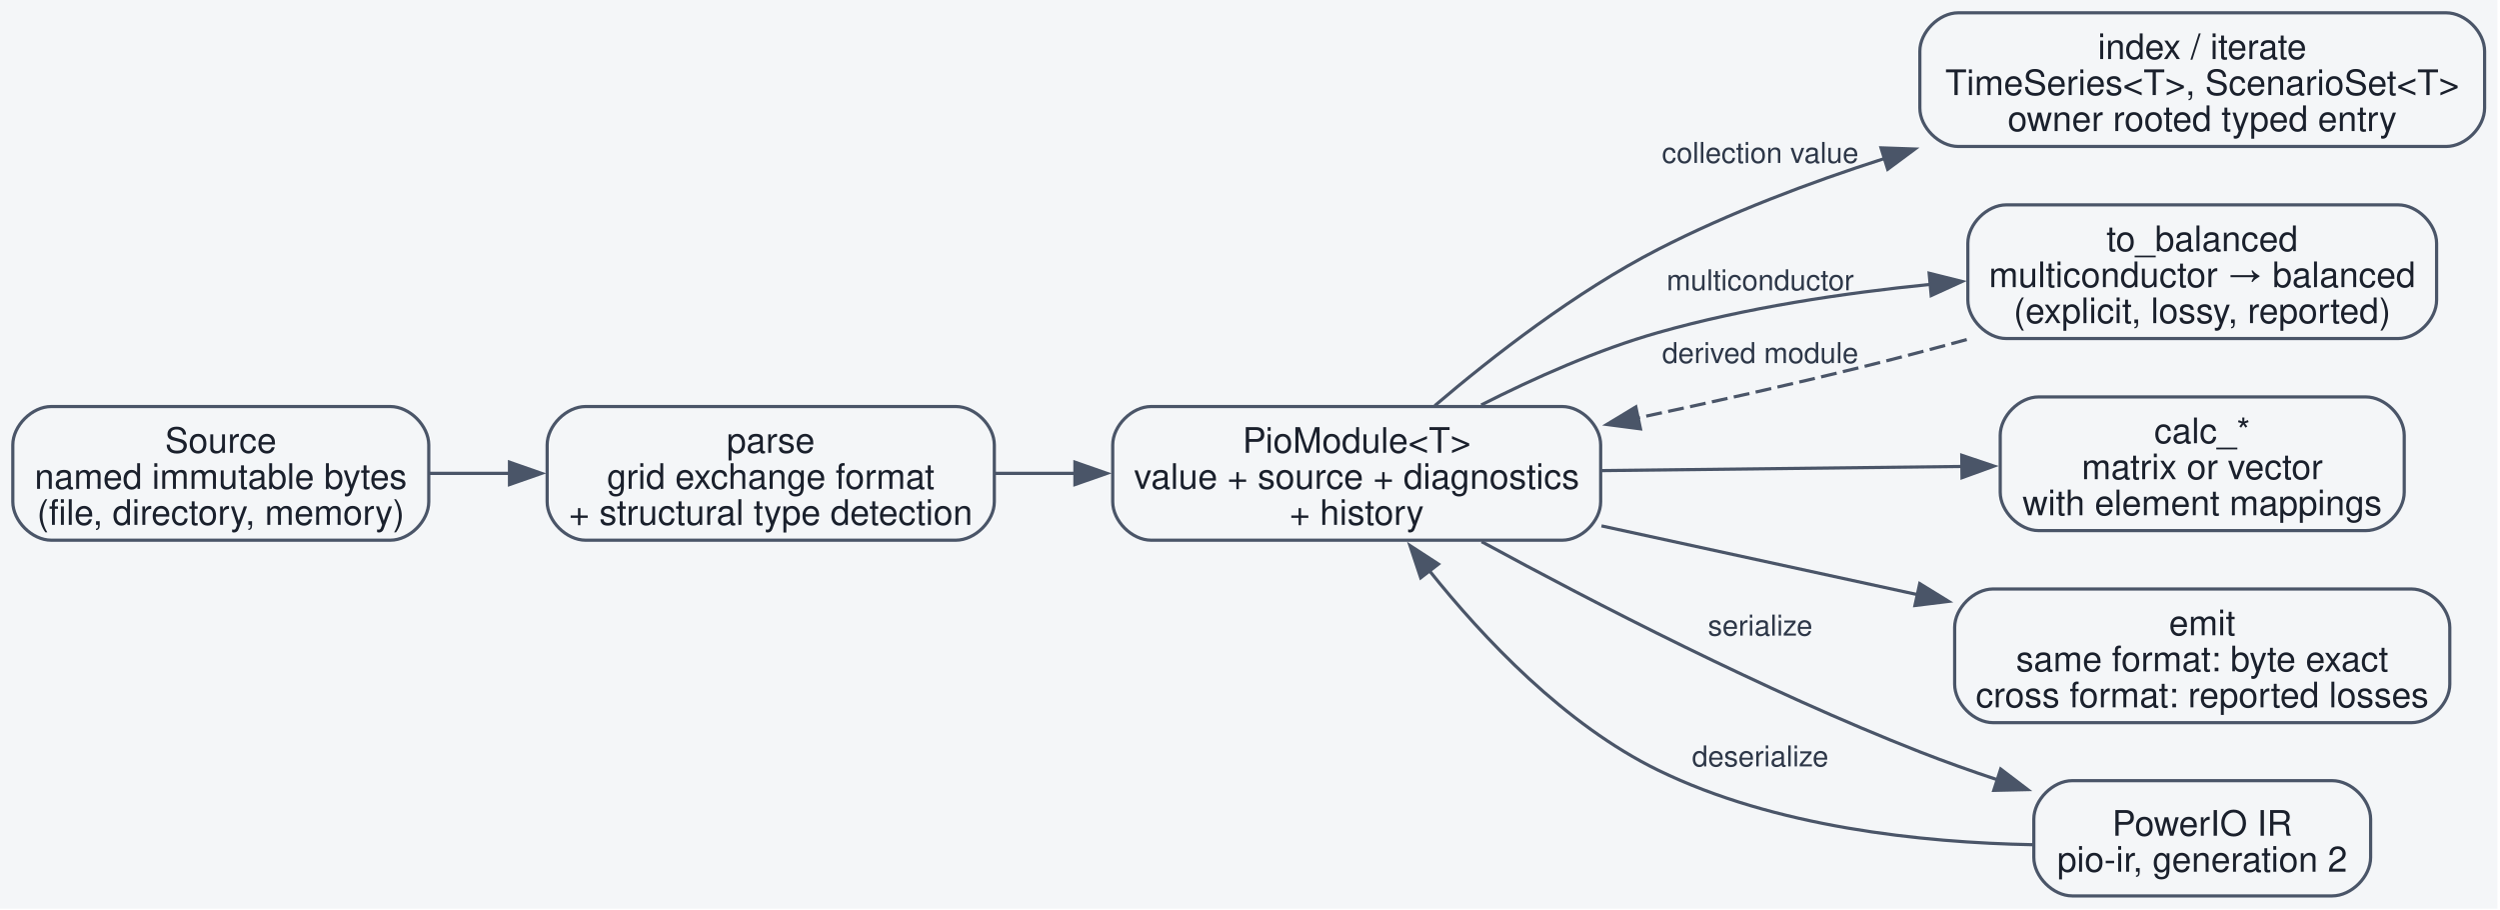
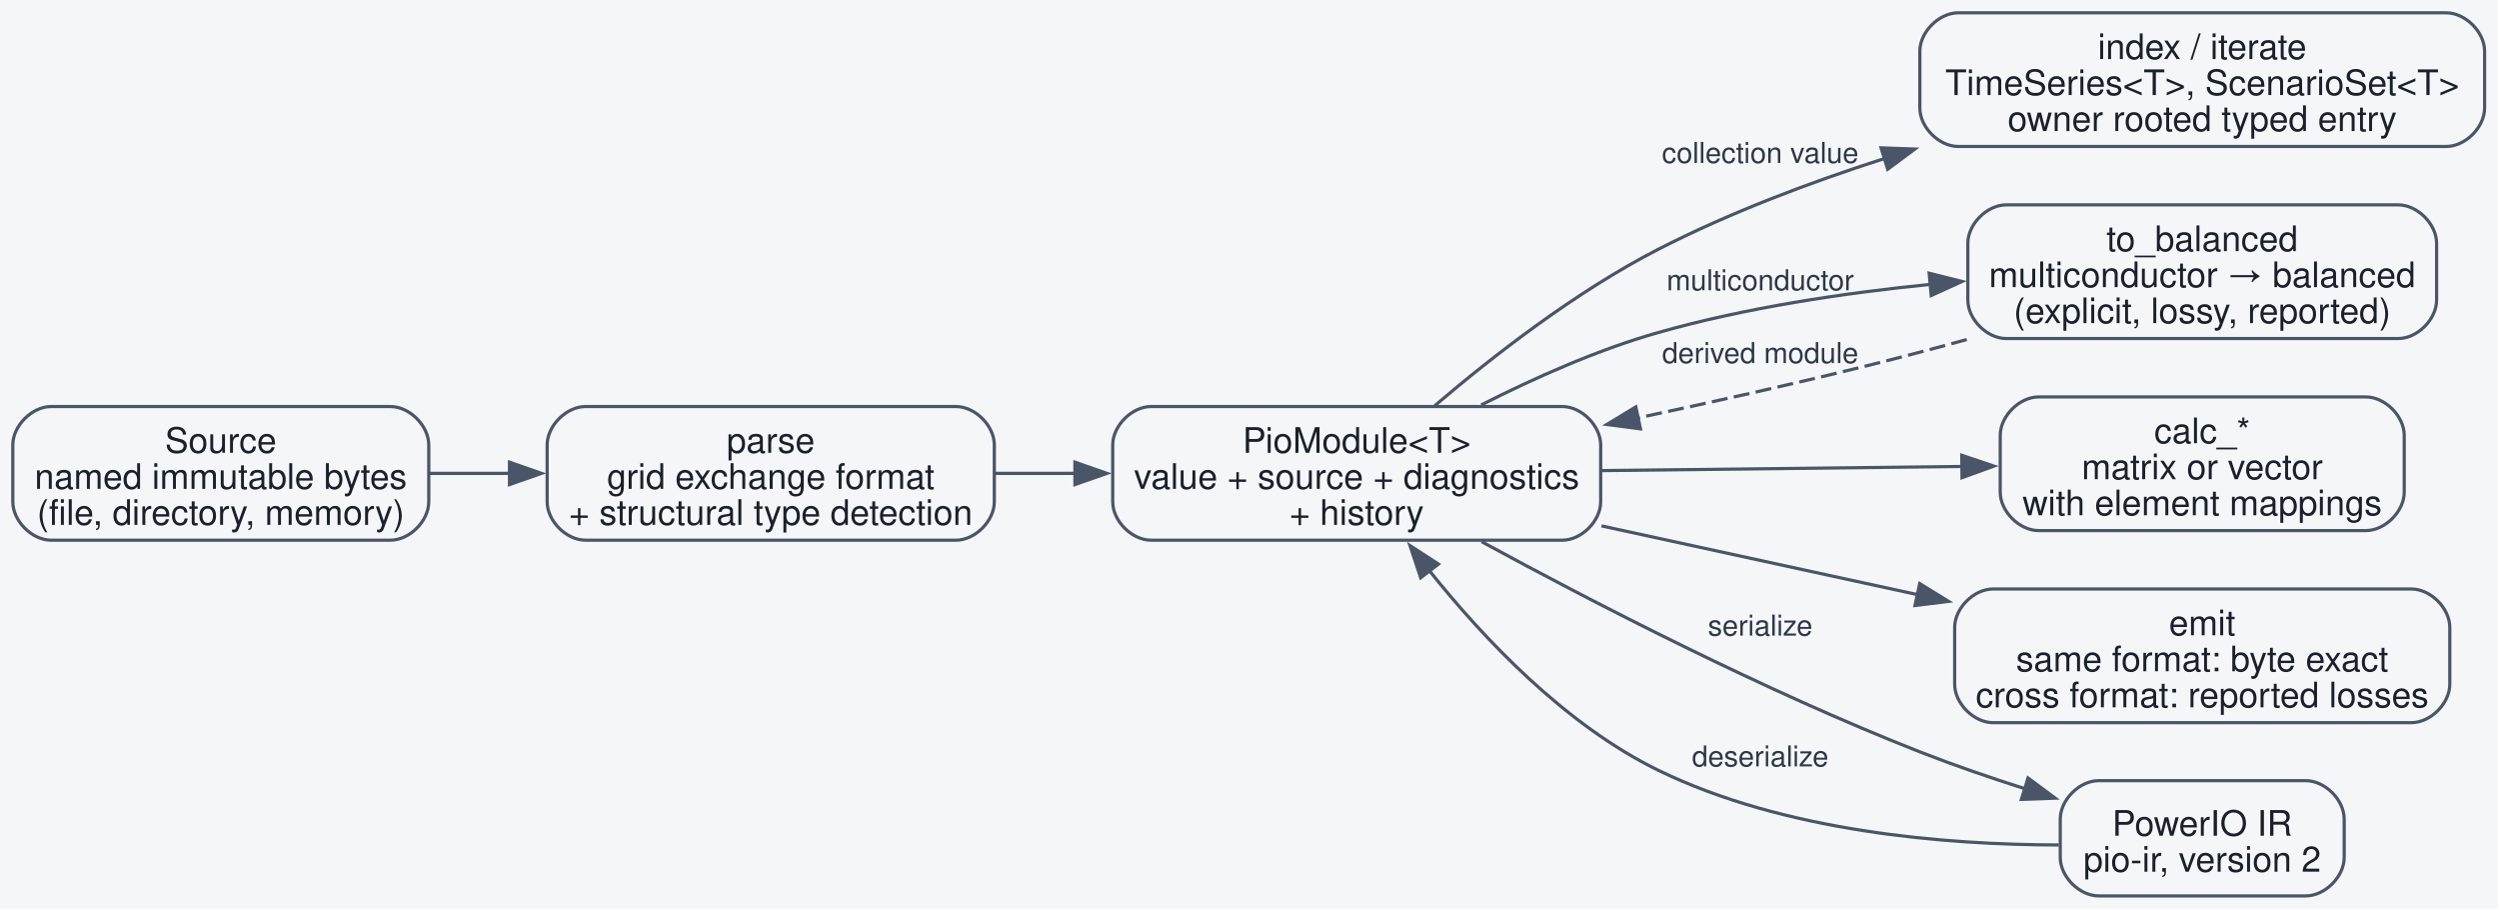
<svg xmlns="http://www.w3.org/2000/svg" width="781pt" height="284pt" viewBox="0.00 0.00 781.00 284.00">
  <g id="graph0" class="graph" transform="scale(1 1) rotate(0) translate(4 279.88)">
    <polygon fill="#f4f6f8" stroke="none" points="-4,4 -4,-279.88 776.5,-279.88 776.5,4 -4,4" />
    <g id="node1" class="node">
      <path fill="#f4f6f8" stroke="#4a5568" d="M118,-152.88C118,-152.88 12,-152.88 12,-152.88 6,-152.88 0,-146.88 0,-140.88 0,-140.88 0,-123.12 0,-123.12 0,-117.12 6,-111.12 12,-111.12 12,-111.12 118,-111.12 118,-111.12 124,-111.12 130,-117.12 130,-123.12 130,-123.12 130,-140.88 130,-140.88 130,-146.88 124,-152.88 118,-152.88" />
      <text xml:space="preserve" text-anchor="middle" x="65" y="-138.43" font-family="Helvetica,sans-Serif" font-size="11.00" fill="#1a202c">Source</text>
      <text xml:space="preserve" text-anchor="middle" x="65" y="-127.17" font-family="Helvetica,sans-Serif" font-size="11.00" fill="#1a202c">named immutable bytes</text>
      <text xml:space="preserve" text-anchor="middle" x="65" y="-115.92" font-family="Helvetica,sans-Serif" font-size="11.00" fill="#1a202c">(file, directory, memory)</text>
    </g>
    <g id="node2" class="node">
      <path fill="#f4f6f8" stroke="#4a5568" d="M294.75,-152.88C294.75,-152.88 179,-152.88 179,-152.88 173,-152.88 167,-146.88 167,-140.88 167,-140.88 167,-123.12 167,-123.12 167,-117.12 173,-111.12 179,-111.12 179,-111.12 294.75,-111.12 294.75,-111.12 300.75,-111.12 306.75,-117.12 306.75,-123.12 306.75,-123.12 306.75,-140.88 306.75,-140.88 306.75,-146.88 300.75,-152.88 294.75,-152.88" />
      <text xml:space="preserve" text-anchor="middle" x="236.88" y="-138.43" font-family="Helvetica,sans-Serif" font-size="11.00" fill="#1a202c">parse</text>
      <text xml:space="preserve" text-anchor="middle" x="236.88" y="-127.17" font-family="Helvetica,sans-Serif" font-size="11.00" fill="#1a202c">grid exchange format</text>
      <text xml:space="preserve" text-anchor="middle" x="236.88" y="-115.92" font-family="Helvetica,sans-Serif" font-size="11.00" fill="#1a202c">+ structural type detection</text>
    </g>
    <g id="edge1" class="edge">
      <path fill="none" stroke="#4a5568" d="M130.22,-132C138.43,-132 146.9,-132 155.32,-132" />
      <polygon fill="#4a5568" stroke="#4a5568" points="155.23,-135.5 165.23,-132 155.23,-128.5 155.23,-135.5" />
    </g>
    <g id="node3" class="node">
      <path fill="#f4f6f8" stroke="#4a5568" d="M484.25,-152.88C484.25,-152.88 355.75,-152.88 355.75,-152.88 349.75,-152.88 343.75,-146.88 343.75,-140.88 343.75,-140.88 343.75,-123.12 343.75,-123.12 343.75,-117.12 349.75,-111.12 355.75,-111.12 355.75,-111.12 484.25,-111.12 484.25,-111.12 490.25,-111.12 496.25,-117.12 496.25,-123.12 496.25,-123.12 496.25,-140.88 496.25,-140.88 496.25,-146.88 490.25,-152.88 484.25,-152.88" />
      <text xml:space="preserve" text-anchor="middle" x="420" y="-138.43" font-family="Helvetica,sans-Serif" font-size="11.00" fill="#1a202c">PioModule&lt;T&gt;</text>
      <text xml:space="preserve" text-anchor="middle" x="420" y="-127.17" font-family="Helvetica,sans-Serif" font-size="11.00" fill="#1a202c">value + source + diagnostics</text>
      <text xml:space="preserve" text-anchor="middle" x="420" y="-115.92" font-family="Helvetica,sans-Serif" font-size="11.00" fill="#1a202c">+ history</text>
    </g>
    <g id="edge2" class="edge">
      <path fill="none" stroke="#4a5568" d="M307.13,-132C315.3,-132 323.71,-132 332.09,-132" />
      <polygon fill="#4a5568" stroke="#4a5568" points="331.94,-135.5 341.94,-132 331.94,-128.5 331.94,-135.5" />
    </g>
    <g id="node4" class="node">
      <path fill="#f4f6f8" stroke="#4a5568" d="M760.5,-275.88C760.5,-275.88 608,-275.88 608,-275.88 602,-275.88 596,-269.88 596,-263.88 596,-263.88 596,-246.12 596,-246.12 596,-240.12 602,-234.12 608,-234.12 608,-234.12 760.5,-234.12 760.5,-234.12 766.5,-234.12 772.5,-240.12 772.5,-246.12 772.5,-246.12 772.5,-263.88 772.5,-263.88 772.5,-269.88 766.5,-275.88 760.5,-275.88" />
      <text xml:space="preserve" text-anchor="middle" x="684.25" y="-261.43" font-family="Helvetica,sans-Serif" font-size="11.00" fill="#1a202c">index / iterate</text>
      <text xml:space="preserve" text-anchor="middle" x="684.25" y="-250.18" font-family="Helvetica,sans-Serif" font-size="11.00" fill="#1a202c">TimeSeries&lt;T&gt;, ScenarioSet&lt;T&gt;</text>
      <text xml:space="preserve" text-anchor="middle" x="684.25" y="-238.93" font-family="Helvetica,sans-Serif" font-size="11.00" fill="#1a202c">owner rooted typed entry</text>
    </g>
    <g id="edge3" class="edge">
      <path fill="none" stroke="#4a5568" d="M444.41,-153.15C462.41,-168.5 488.49,-188.79 514.25,-202 536.32,-213.32 561.25,-222.76 585.06,-230.4" />
      <polygon fill="#4a5568" stroke="#4a5568" points="583.87,-233.69 594.46,-233.32 585.95,-227.01 583.87,-233.69" />
      <text xml:space="preserve" text-anchor="middle" x="546.12" y="-228.98" font-family="Helvetica,sans-Serif" font-size="9.00" fill="#2d3748">collection value</text>
    </g>
    <g id="node5" class="node">
      <path fill="#f4f6f8" stroke="#4a5568" d="M745.5,-215.88C745.5,-215.88 623,-215.88 623,-215.88 617,-215.88 611,-209.88 611,-203.88 611,-203.88 611,-186.12 611,-186.12 611,-180.12 617,-174.12 623,-174.12 623,-174.12 745.5,-174.12 745.5,-174.12 751.5,-174.12 757.5,-180.12 757.5,-186.12 757.5,-186.12 757.5,-203.88 757.5,-203.88 757.5,-209.88 751.5,-215.88 745.5,-215.88" />
      <text xml:space="preserve" text-anchor="middle" x="684.25" y="-201.43" font-family="Helvetica,sans-Serif" font-size="11.00" fill="#1a202c">to_balanced</text>
      <text xml:space="preserve" text-anchor="middle" x="684.25" y="-190.18" font-family="Helvetica,sans-Serif" font-size="11.00" fill="#1a202c">multiconductor → balanced</text>
      <text xml:space="preserve" text-anchor="middle" x="684.25" y="-178.93" font-family="Helvetica,sans-Serif" font-size="11.00" fill="#1a202c">(explicit, lossy, reported)</text>
    </g>
    <g id="edge4" class="edge">
      <path fill="none" stroke="#4a5568" d="M458.91,-153.37C475.43,-161.75 495.31,-170.63 514.25,-176 541.46,-183.72 571.97,-188.32 599.51,-191.06" />
      <polygon fill="#4a5568" stroke="#4a5568" points="598.91,-194.52 609.19,-191.95 599.55,-187.55 598.91,-194.52" />
      <text xml:space="preserve" text-anchor="middle" x="546.12" y="-189.2" font-family="Helvetica,sans-Serif" font-size="9.00" fill="#2d3748">multiconductor</text>
    </g>
    <g id="node6" class="node">
      <path fill="#f4f6f8" stroke="#4a5568" d="M735.38,-155.88C735.38,-155.88 633.12,-155.88 633.12,-155.88 627.12,-155.88 621.12,-149.88 621.12,-143.88 621.12,-143.88 621.12,-126.12 621.12,-126.12 621.12,-120.12 627.12,-114.12 633.12,-114.12 633.12,-114.12 735.38,-114.12 735.38,-114.12 741.38,-114.12 747.38,-120.12 747.38,-126.12 747.38,-126.12 747.38,-143.88 747.38,-143.88 747.38,-149.88 741.38,-155.88 735.38,-155.88" />
      <text xml:space="preserve" text-anchor="middle" x="684.25" y="-141.43" font-family="Helvetica,sans-Serif" font-size="11.00" fill="#1a202c">calc_*</text>
      <text xml:space="preserve" text-anchor="middle" x="684.25" y="-130.18" font-family="Helvetica,sans-Serif" font-size="11.00" fill="#1a202c">matrix or vector</text>
      <text xml:space="preserve" text-anchor="middle" x="684.25" y="-118.92" font-family="Helvetica,sans-Serif" font-size="11.00" fill="#1a202c">with element mappings</text>
    </g>
    <g id="edge6" class="edge">
      <path fill="none" stroke="#4a5568" d="M496.5,-132.86C532,-133.27 574.18,-133.75 609.46,-134.16" />
      <polygon fill="#4a5568" stroke="#4a5568" points="609.1,-137.65 619.14,-134.27 609.18,-130.65 609.1,-137.65" />
    </g>
    <g id="node7" class="node">
      <path fill="#f4f6f8" stroke="#4a5568" d="M749.62,-95.88C749.62,-95.88 618.88,-95.88 618.88,-95.88 612.88,-95.88 606.88,-89.88 606.88,-83.88 606.88,-83.88 606.88,-66.12 606.88,-66.12 606.88,-60.12 612.88,-54.12 618.88,-54.12 618.88,-54.12 749.62,-54.12 749.62,-54.12 755.62,-54.12 761.62,-60.12 761.62,-66.12 761.62,-66.12 761.62,-83.88 761.62,-83.88 761.62,-89.88 755.62,-95.88 749.62,-95.88" />
      <text xml:space="preserve" text-anchor="middle" x="684.25" y="-81.42" font-family="Helvetica,sans-Serif" font-size="11.00" fill="#1a202c">emit</text>
      <text xml:space="preserve" text-anchor="middle" x="684.25" y="-70.17" font-family="Helvetica,sans-Serif" font-size="11.00" fill="#1a202c">same format: byte exact</text>
      <text xml:space="preserve" text-anchor="middle" x="684.25" y="-58.92" font-family="Helvetica,sans-Serif" font-size="11.00" fill="#1a202c">cross format: reported losses</text>
    </g>
    <g id="edge7" class="edge">
      <path fill="none" stroke="#4a5568" d="M496.5,-115.59C527.36,-108.88 563.27,-101.08 595.31,-94.11" />
      <polygon fill="#4a5568" stroke="#4a5568" points="595.96,-97.56 604.98,-92.01 594.47,-90.72 595.96,-97.56" />
    </g>
    <g id="node8" class="node">
-       <path fill="#f4f6f8" stroke="#4a5568" d="M724.88,-36C724.88,-36 643.62,-36 643.62,-36 637.62,-36 631.62,-30 631.62,-24 631.62,-24 631.62,-12 631.62,-12 631.62,-6 637.62,0 643.62,0 643.62,0 724.88,0 724.88,0 730.88,0 736.88,-6 736.88,-12 736.88,-12 736.88,-24 736.88,-24 736.88,-30 730.88,-36 724.88,-36" />
+       <path fill="#f4f6f8" stroke="#4a5568" d="M716.62,-36C716.62,-36 651.88,-36 651.88,-36 645.88,-36 639.88,-30 639.88,-24 639.88,-24 639.88,-12 639.88,-12 639.88,-6 645.88,0 651.88,0 651.88,0 716.62,0 716.62,0 722.62,0 728.62,-6 728.62,-12 728.62,-12 728.62,-24 728.62,-24 728.62,-30 722.62,-36 716.62,-36" />
      <text xml:space="preserve" text-anchor="middle" x="684.25" y="-18.8" font-family="Helvetica,sans-Serif" font-size="11.00" fill="#1a202c">PowerIO IR</text>
-       <text xml:space="preserve" text-anchor="middle" x="684.25" y="-7.55" font-family="Helvetica,sans-Serif" font-size="11.00" fill="#1a202c">pio-ir, generation 2</text>
+       <text xml:space="preserve" text-anchor="middle" x="684.25" y="-7.55" font-family="Helvetica,sans-Serif" font-size="11.00" fill="#1a202c">pio-ir, version 2</text>
    </g>
    <g id="edge8" class="edge">
-       <path fill="none" stroke="#4a5568" d="M459.04,-110.66C493.91,-91.69 547.36,-64.08 596,-45 603.8,-41.94 612.1,-38.99 620.36,-36.24" />
-       <polygon fill="#4a5568" stroke="#4a5568" points="621.27,-39.63 629.7,-33.21 619.11,-32.97 621.27,-39.63" />
+       <path fill="none" stroke="#4a5568" d="M459.04,-110.66C493.91,-91.69 547.36,-64.08 596,-45 606.52,-40.87 617.94,-36.95 628.95,-33.44" />
+       <polygon fill="#4a5568" stroke="#4a5568" points="629.81,-36.84 638.32,-30.53 627.73,-30.15 629.81,-36.84" />
      <text xml:space="preserve" text-anchor="middle" x="546.12" y="-81.31" font-family="Helvetica,sans-Serif" font-size="9.00" fill="#2d3748">serialize</text>
    </g>
    <g id="edge5" class="edge">
      <path fill="none" stroke="#4a5568" stroke-dasharray="5,2" d="M610.66,-173.8C599.75,-170.81 588.6,-167.87 578,-165.25 555.34,-159.65 530.69,-154.16 507.79,-149.3" />
      <polygon fill="#4a5568" stroke="#4a5568" points="508.69,-145.91 498.18,-147.28 507.24,-152.76 508.69,-145.91" />
      <text xml:space="preserve" text-anchor="middle" x="546.12" y="-166.45" font-family="Helvetica,sans-Serif" font-size="9.00" fill="#2d3748">derived module</text>
    </g>
    <g id="edge9" class="edge">
-       <path fill="none" stroke="#4a5568" d="M631.25,-15.99C596.5,-16.65 550.66,-21.49 514.25,-39.25 485.11,-53.47 459.61,-80.44 442.67,-101.66" />
+       <path fill="none" stroke="#4a5568" d="M639.4,-15.91C603.92,-15.96 553.58,-20.06 514.25,-39.25 485.11,-53.47 459.61,-80.44 442.67,-101.66" />
      <polygon fill="#4a5568" stroke="#4a5568" points="440.01,-99.38 436.66,-109.44 445.55,-103.66 440.01,-99.38" />
      <text xml:space="preserve" text-anchor="middle" x="546.12" y="-40.45" font-family="Helvetica,sans-Serif" font-size="9.00" fill="#2d3748">deserialize</text>
    </g>
  </g>
</svg>
